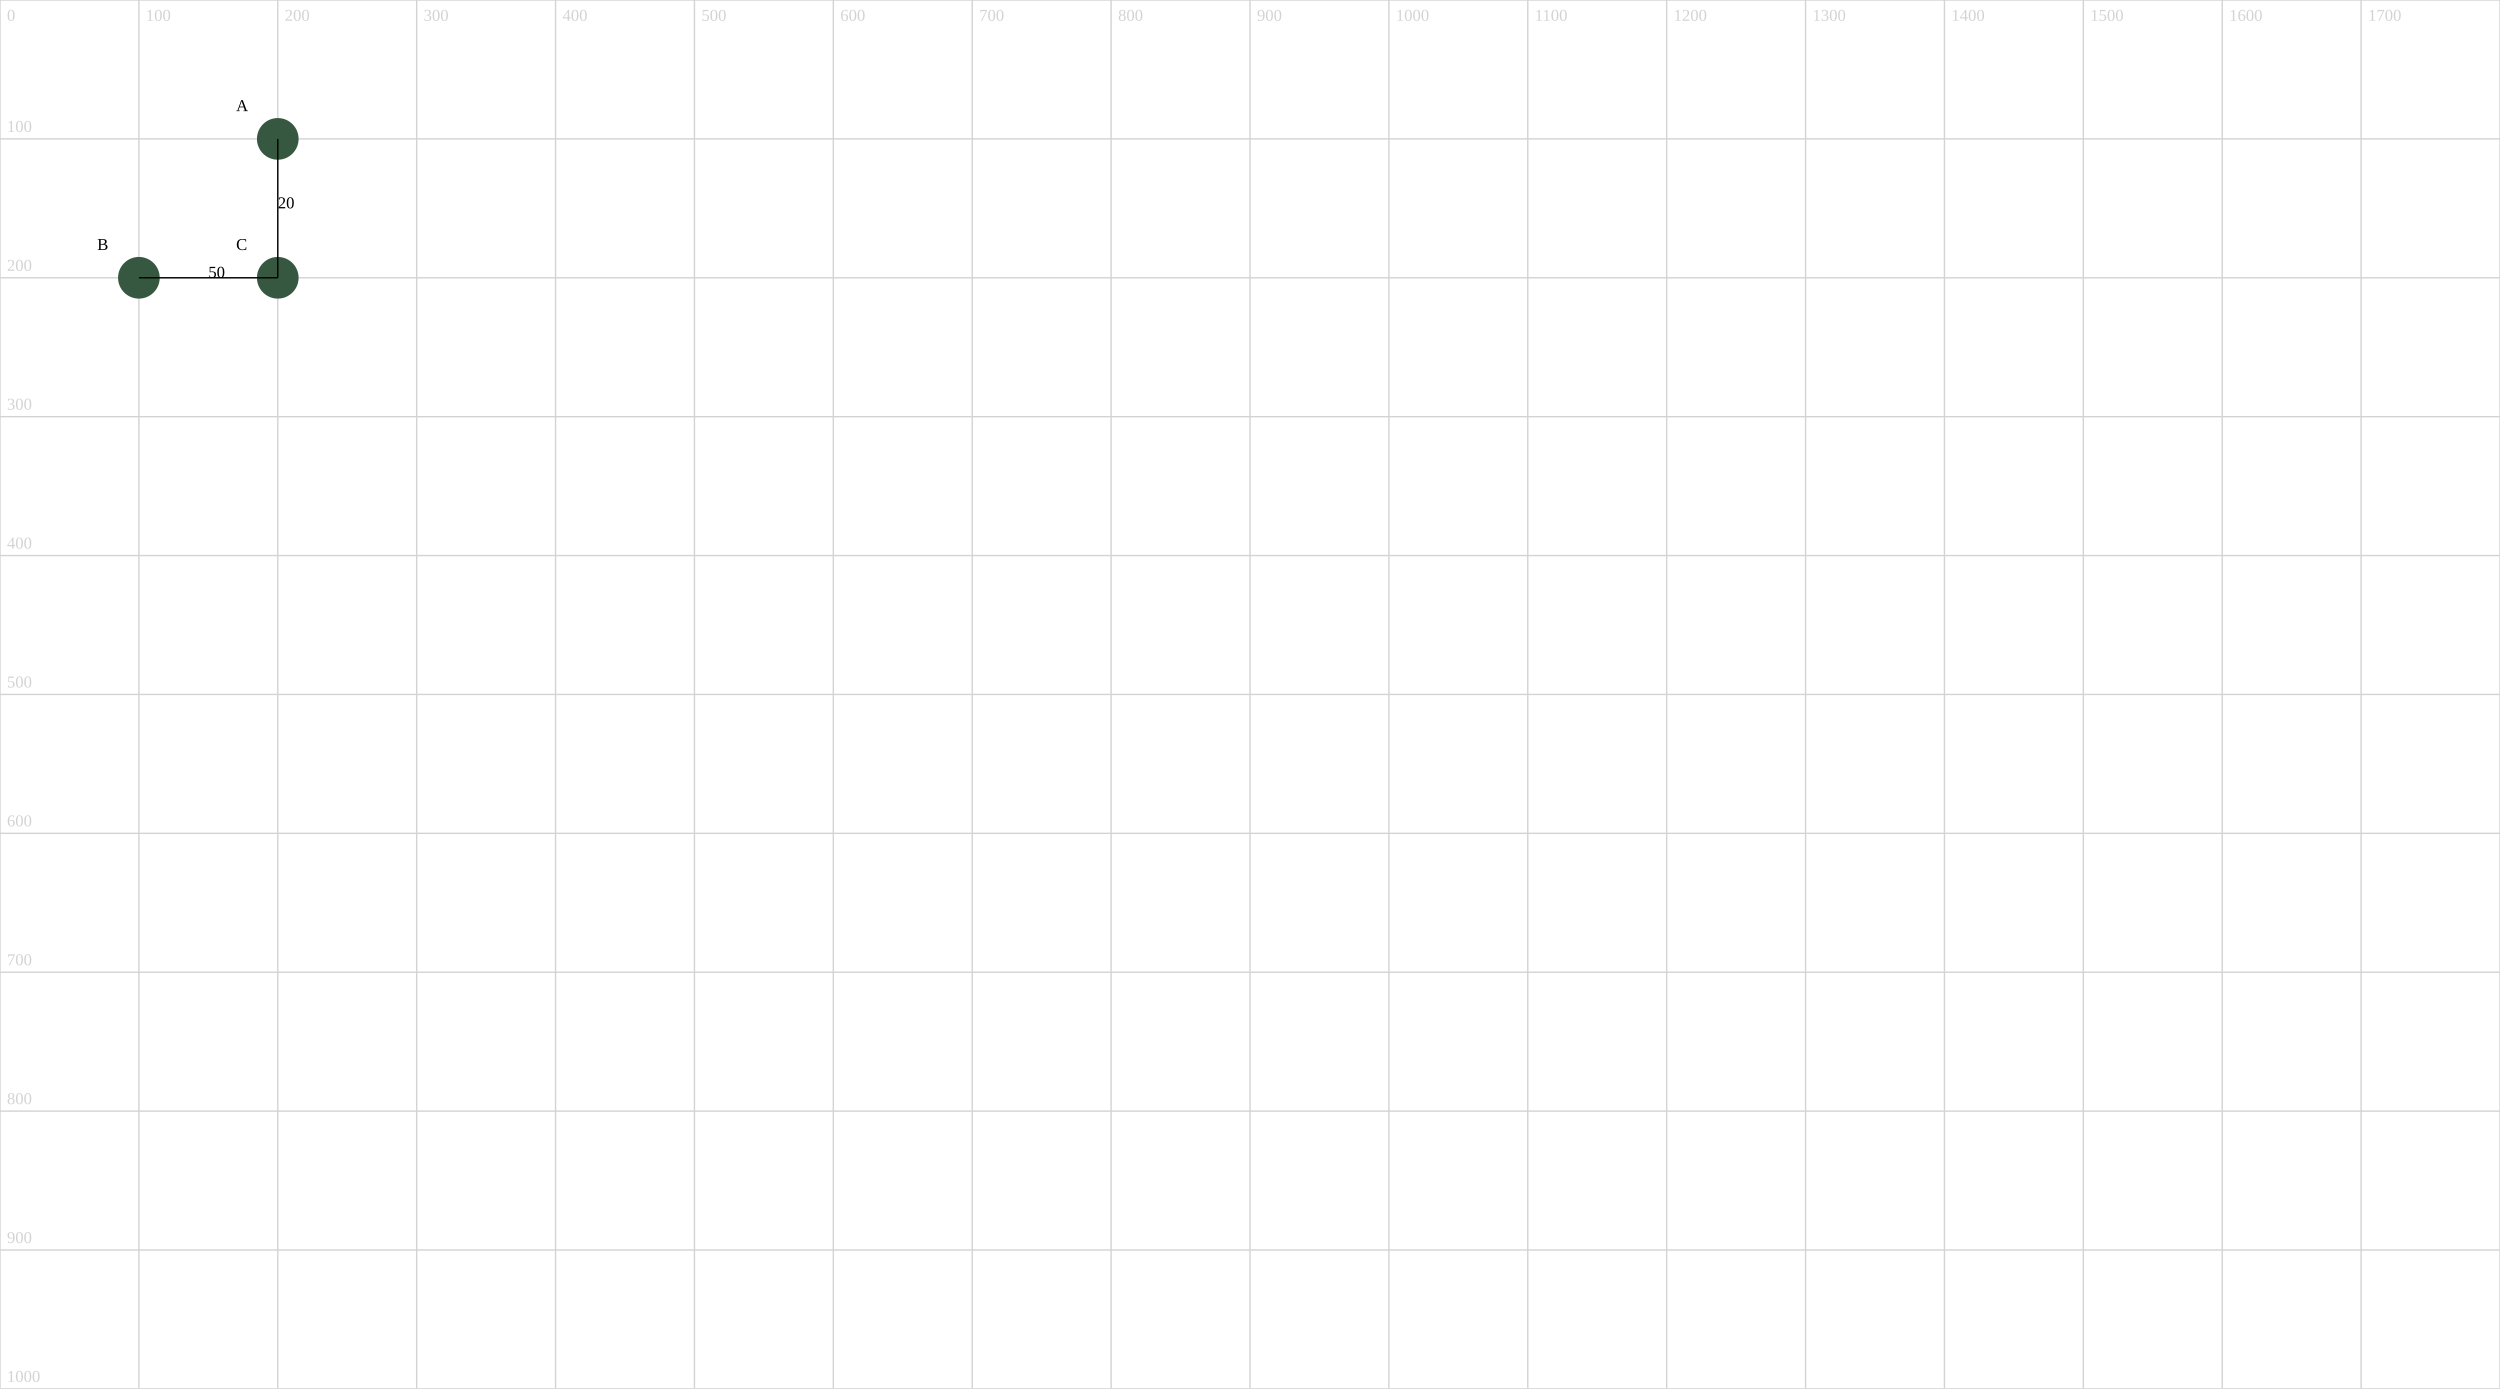
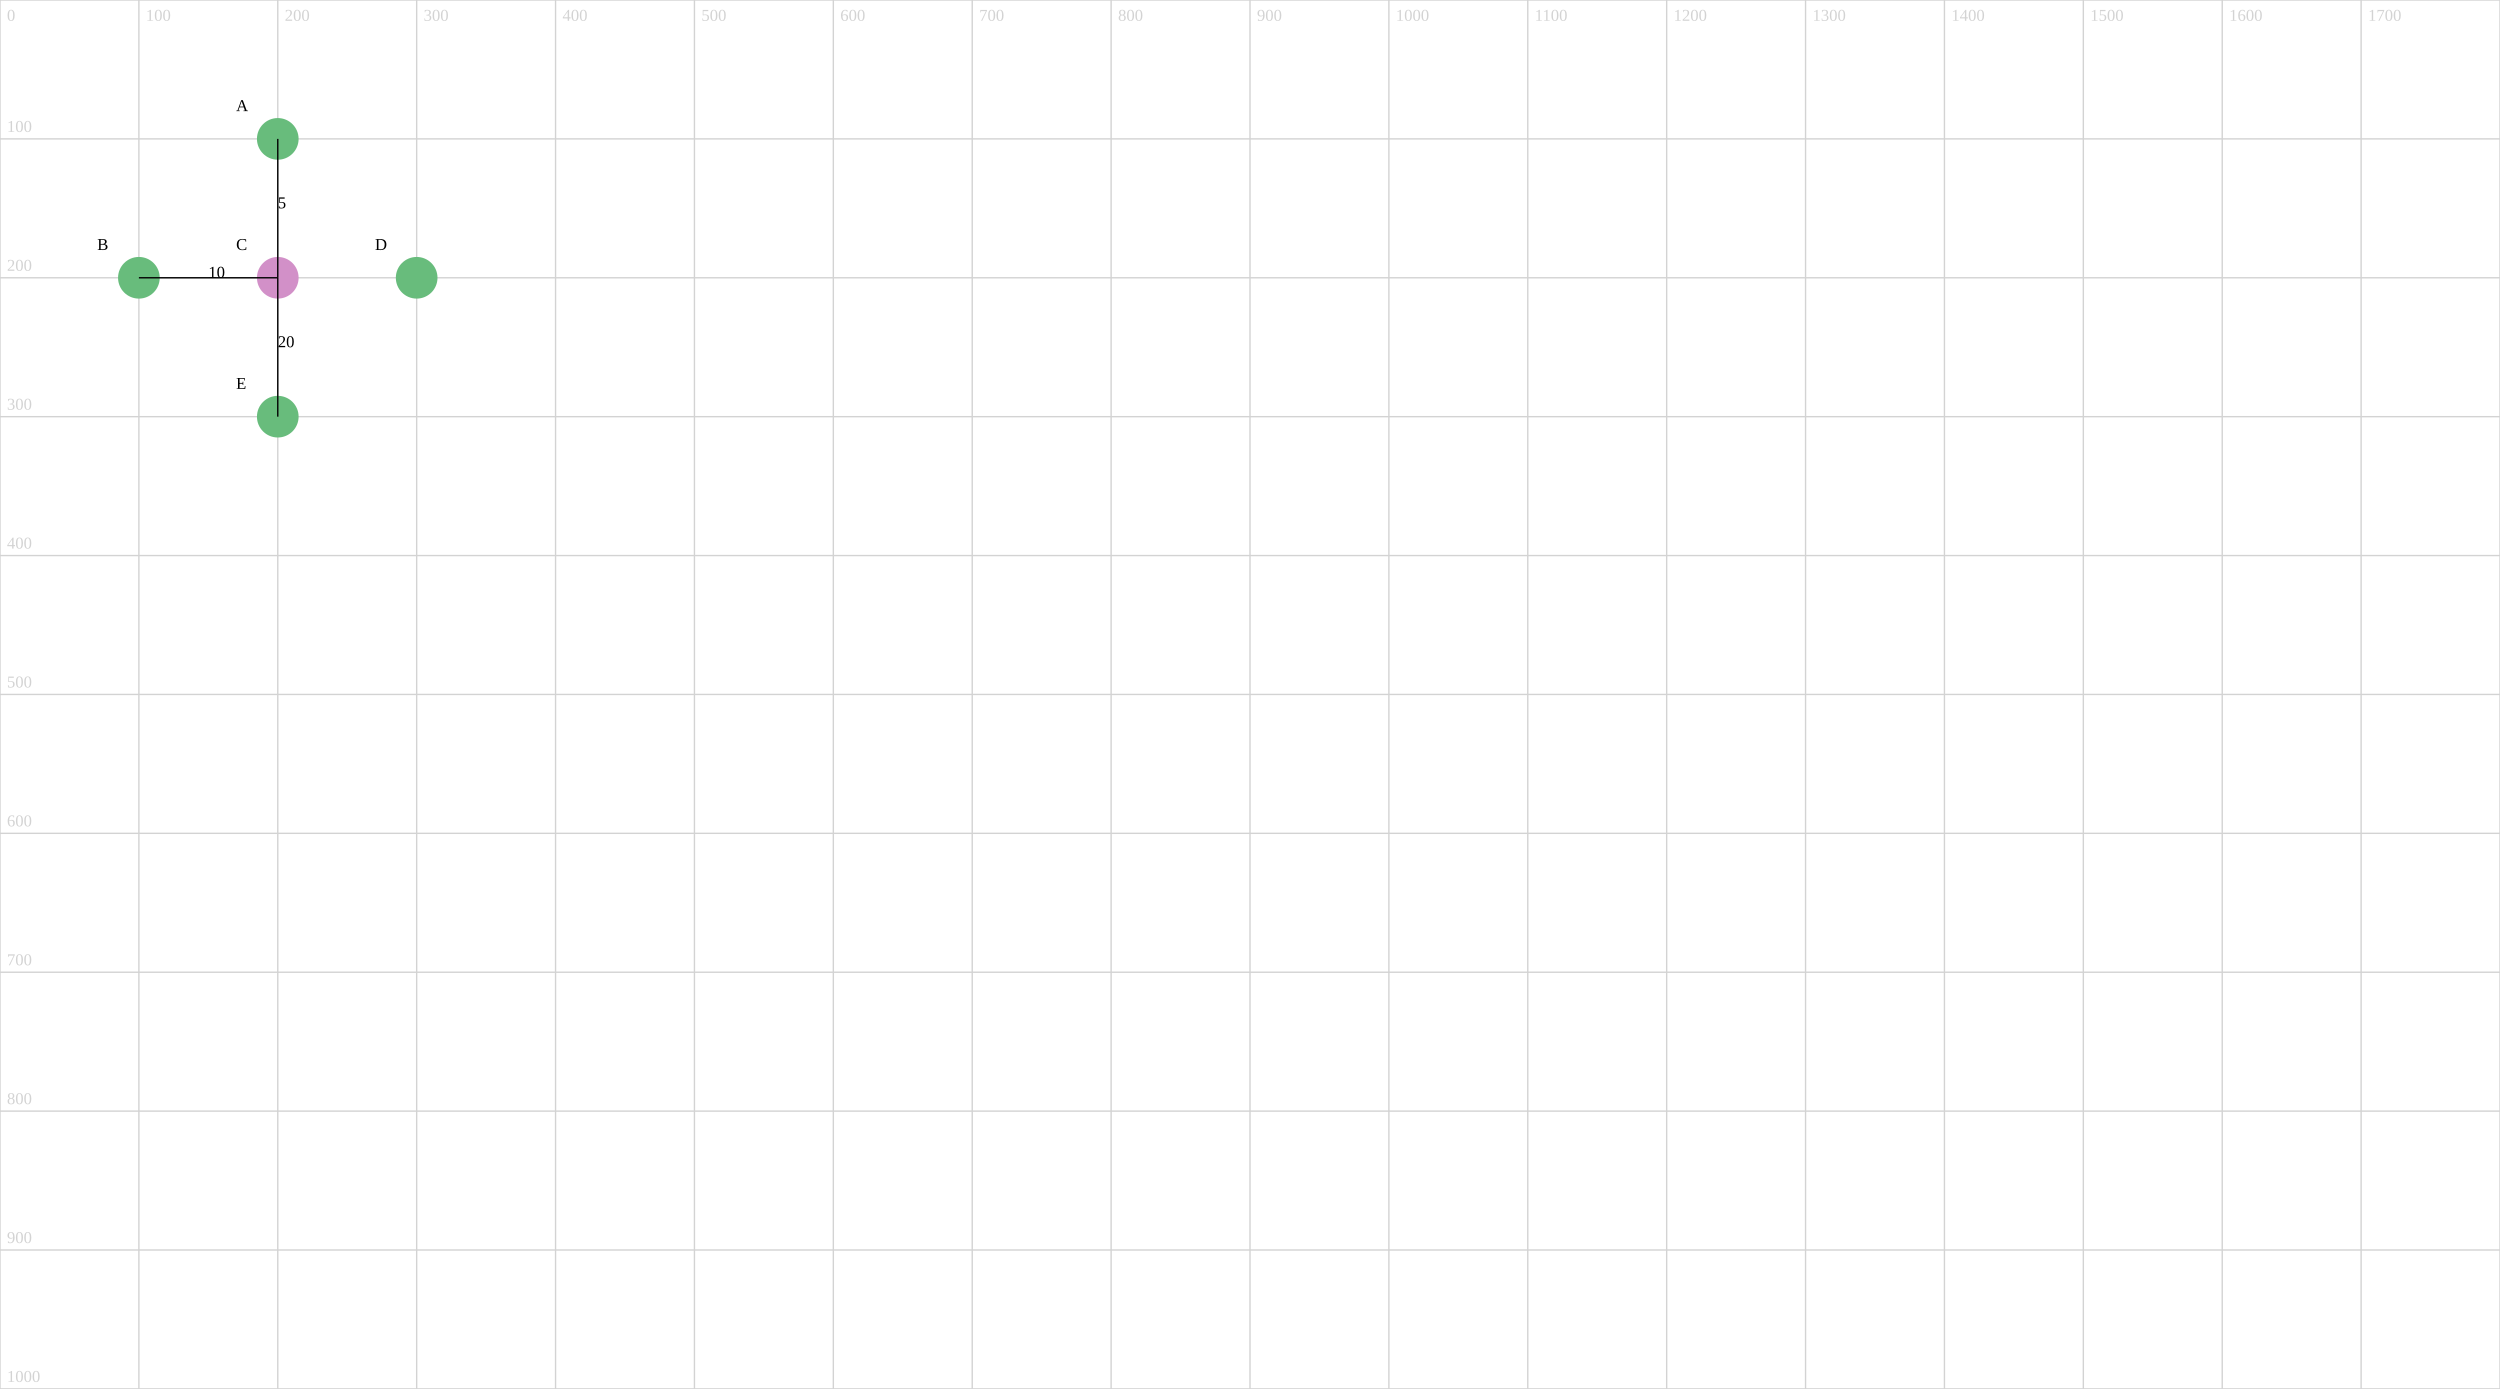
<svg xmlns="http://www.w3.org/2000/svg" version="1.1" width="1800" height="1000">
  <line x1="0" y1="0" x2="1800" y2="0" stroke="lightgrey" />
  <text x="5" y="-5" fill="lightgrey">0</text>
  <line x1="0" y1="100" x2="1800" y2="100" stroke="lightgrey" />
  <text x="5" y="95" fill="lightgrey">100</text>
  <line x1="0" y1="200" x2="1800" y2="200" stroke="lightgrey" />
  <text x="5" y="195" fill="lightgrey">200</text>
  <line x1="0" y1="300" x2="1800" y2="300" stroke="lightgrey" />
  <text x="5" y="295" fill="lightgrey">300</text>
  <line x1="0" y1="400" x2="1800" y2="400" stroke="lightgrey" />
  <text x="5" y="395" fill="lightgrey">400</text>
  <line x1="0" y1="500" x2="1800" y2="500" stroke="lightgrey" />
  <text x="5" y="495" fill="lightgrey">500</text>
  <line x1="0" y1="600" x2="1800" y2="600" stroke="lightgrey" />
  <text x="5" y="595" fill="lightgrey">600</text>
  <line x1="0" y1="700" x2="1800" y2="700" stroke="lightgrey" />
  <text x="5" y="695" fill="lightgrey">700</text>
  <line x1="0" y1="800" x2="1800" y2="800" stroke="lightgrey" />
  <text x="5" y="795" fill="lightgrey">800</text>
  <line x1="0" y1="900" x2="1800" y2="900" stroke="lightgrey" />
  <text x="5" y="895" fill="lightgrey">900</text>
  <line x1="0" y1="1000" x2="1800" y2="1000" stroke="lightgrey" />
  <text x="5" y="995" fill="lightgrey">1000</text>
  <line x1="0" y1="0" x2="0" y2="1000" stroke="lightgrey" />
  <text x="5" y="15" fill="lightgrey">0</text>
  <line x1="100" y1="0" x2="100" y2="1000" stroke="lightgrey" />
  <text x="105" y="15" fill="lightgrey">100</text>
  <line x1="200" y1="0" x2="200" y2="1000" stroke="lightgrey" />
  <text x="205" y="15" fill="lightgrey">200</text>
  <line x1="300" y1="0" x2="300" y2="1000" stroke="lightgrey" />
  <text x="305" y="15" fill="lightgrey">300</text>
  <line x1="400" y1="0" x2="400" y2="1000" stroke="lightgrey" />
  <text x="405" y="15" fill="lightgrey">400</text>
  <line x1="500" y1="0" x2="500" y2="1000" stroke="lightgrey" />
  <text x="505" y="15" fill="lightgrey">500</text>
  <line x1="600" y1="0" x2="600" y2="1000" stroke="lightgrey" />
  <text x="605" y="15" fill="lightgrey">600</text>
  <line x1="700" y1="0" x2="700" y2="1000" stroke="lightgrey" />
  <text x="705" y="15" fill="lightgrey">700</text>
  <line x1="800" y1="0" x2="800" y2="1000" stroke="lightgrey" />
  <text x="805" y="15" fill="lightgrey">800</text>
  <line x1="900" y1="0" x2="900" y2="1000" stroke="lightgrey" />
  <text x="905" y="15" fill="lightgrey">900</text>
  <line x1="1000" y1="0" x2="1000" y2="1000" stroke="lightgrey" />
  <text x="1005" y="15" fill="lightgrey">1000</text>
  <line x1="1100" y1="0" x2="1100" y2="1000" stroke="lightgrey" />
  <text x="1105" y="15" fill="lightgrey">1100</text>
  <line x1="1200" y1="0" x2="1200" y2="1000" stroke="lightgrey" />
  <text x="1205" y="15" fill="lightgrey">1200</text>
  <line x1="1300" y1="0" x2="1300" y2="1000" stroke="lightgrey" />
  <text x="1305" y="15" fill="lightgrey">1300</text>
  <line x1="1400" y1="0" x2="1400" y2="1000" stroke="lightgrey" />
  <text x="1405" y="15" fill="lightgrey">1400</text>
  <line x1="1500" y1="0" x2="1500" y2="1000" stroke="lightgrey" />
  <text x="1505" y="15" fill="lightgrey">1500</text>
  <line x1="1600" y1="0" x2="1600" y2="1000" stroke="lightgrey" />
  <text x="1605" y="15" fill="lightgrey">1600</text>
  <line x1="1700" y1="0" x2="1700" y2="1000" stroke="lightgrey" />
  <text x="1705" y="15" fill="lightgrey">1700</text>
  <line x1="1800" y1="0" x2="1800" y2="1000" stroke="lightgrey" />
  <text x="1805" y="15" fill="lightgrey">1800</text>
-   <circle cx="200" cy="100" r="15" fill="rgb(54,88,64)" />
+   <circle cx="200" cy="100" r="15" fill="rgb(104,188,124)" />
  <text x="170" y="80" fill="rgb(0,0,0)">A</text>
-   <circle cx="100" cy="200" r="15" fill="rgb(54,88,64)" />
+   <circle cx="100" cy="200" r="15" fill="rgb(104,188,124)" />
  <text x="70" y="180" fill="rgb(0,0,0)">B</text>
-   <circle cx="200" cy="200" r="15" fill="rgb(54,88,64)" />
+   <circle cx="200" cy="200" r="15" fill="rgb(210,144,200)" />
  <text x="170" y="180" fill="rgb(0,0,0)">C</text>
+   <circle cx="300" cy="200" r="15" fill="rgb(104,188,124)" />
+   <text x="270" y="180" fill="rgb(0,0,0)">D</text>
+   <circle cx="200" cy="300" r="15" fill="rgb(104,188,124)" />
+   <text x="170" y="280" fill="rgb(0,0,0)">E</text>
+   <line x1="200" y1="100" x2="200" y2="200" stroke="rgb(0,0,0)" />
+   <text x="200" y="150" fill="rgb(0,0,0)">5</text>
  <line x1="100" y1="200" x2="200" y2="200" stroke="rgb(0,0,0)" />
-   <text x="150" y="200" fill="rgb(0,0,0)">50</text>
-   <line x1="200" y1="100" x2="200" y2="200" stroke="rgb(0,0,0)" />
-   <text x="200" y="150" fill="rgb(0,0,0)">20</text>
+   <text x="150" y="200" fill="rgb(0,0,0)">10</text>
+   <line x1="200" y1="200" x2="200" y2="300" stroke="rgb(0,0,0)" />
+   <text x="200" y="250" fill="rgb(0,0,0)">20</text>
</svg>
